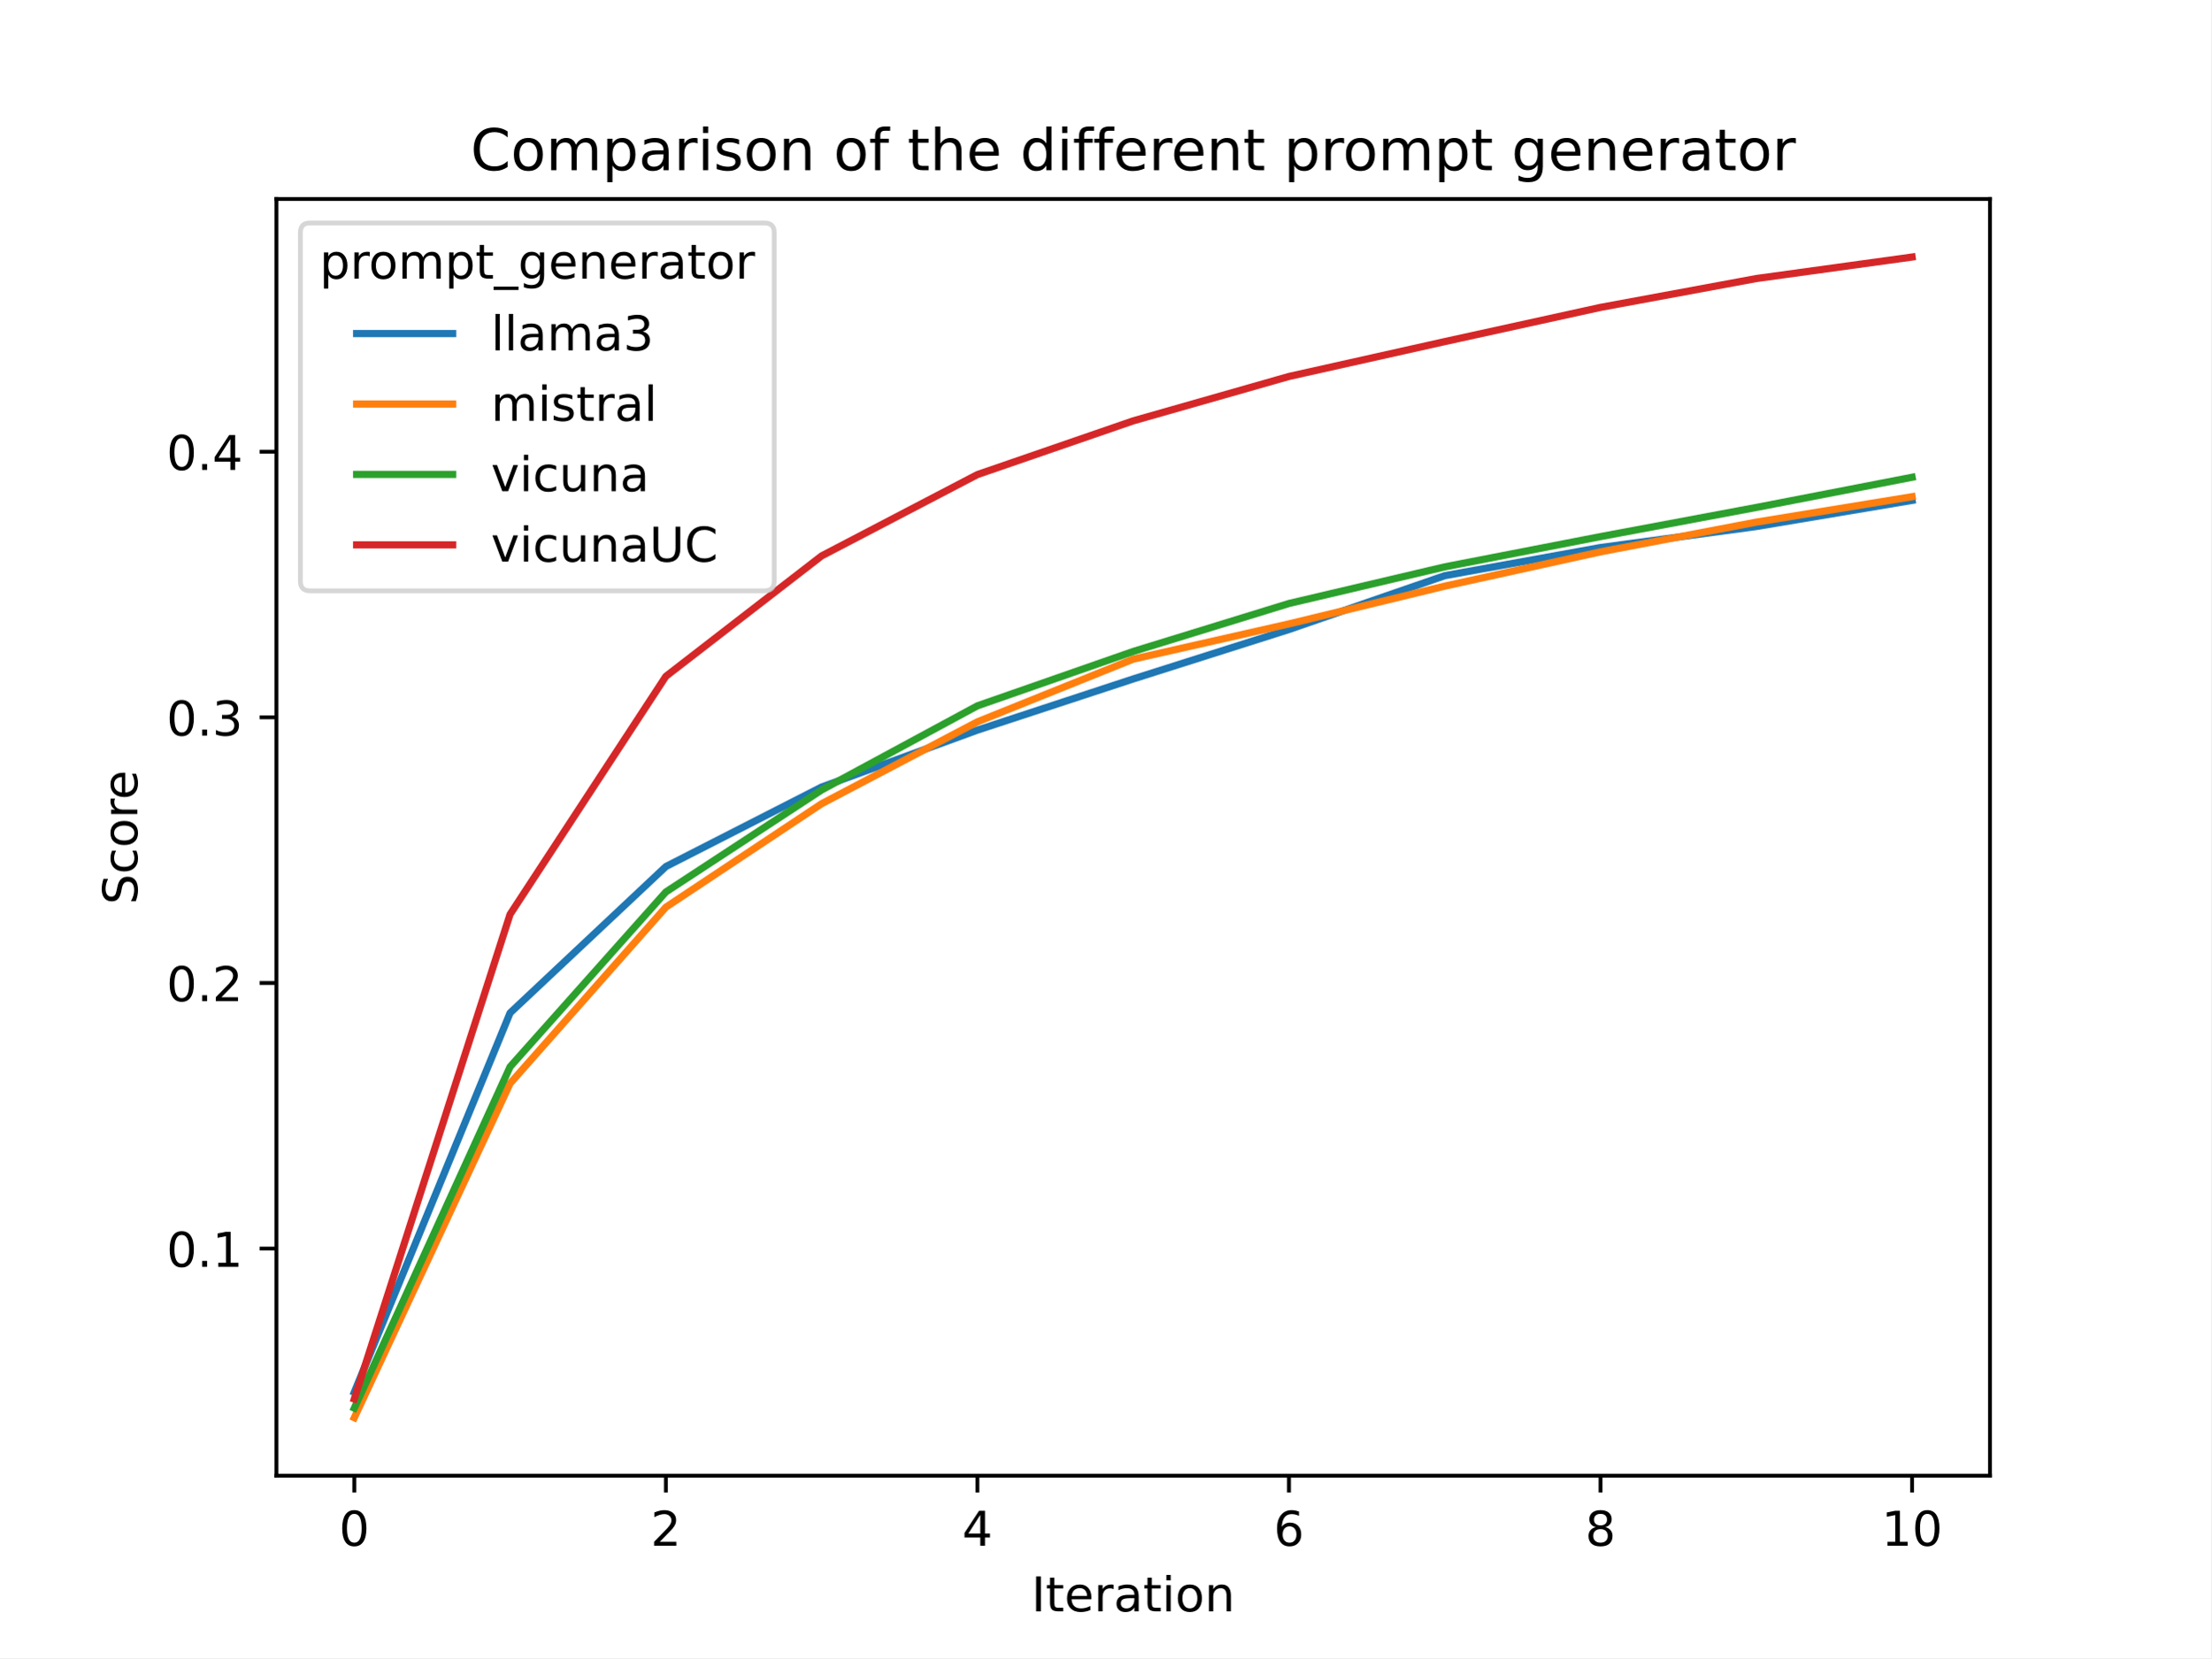
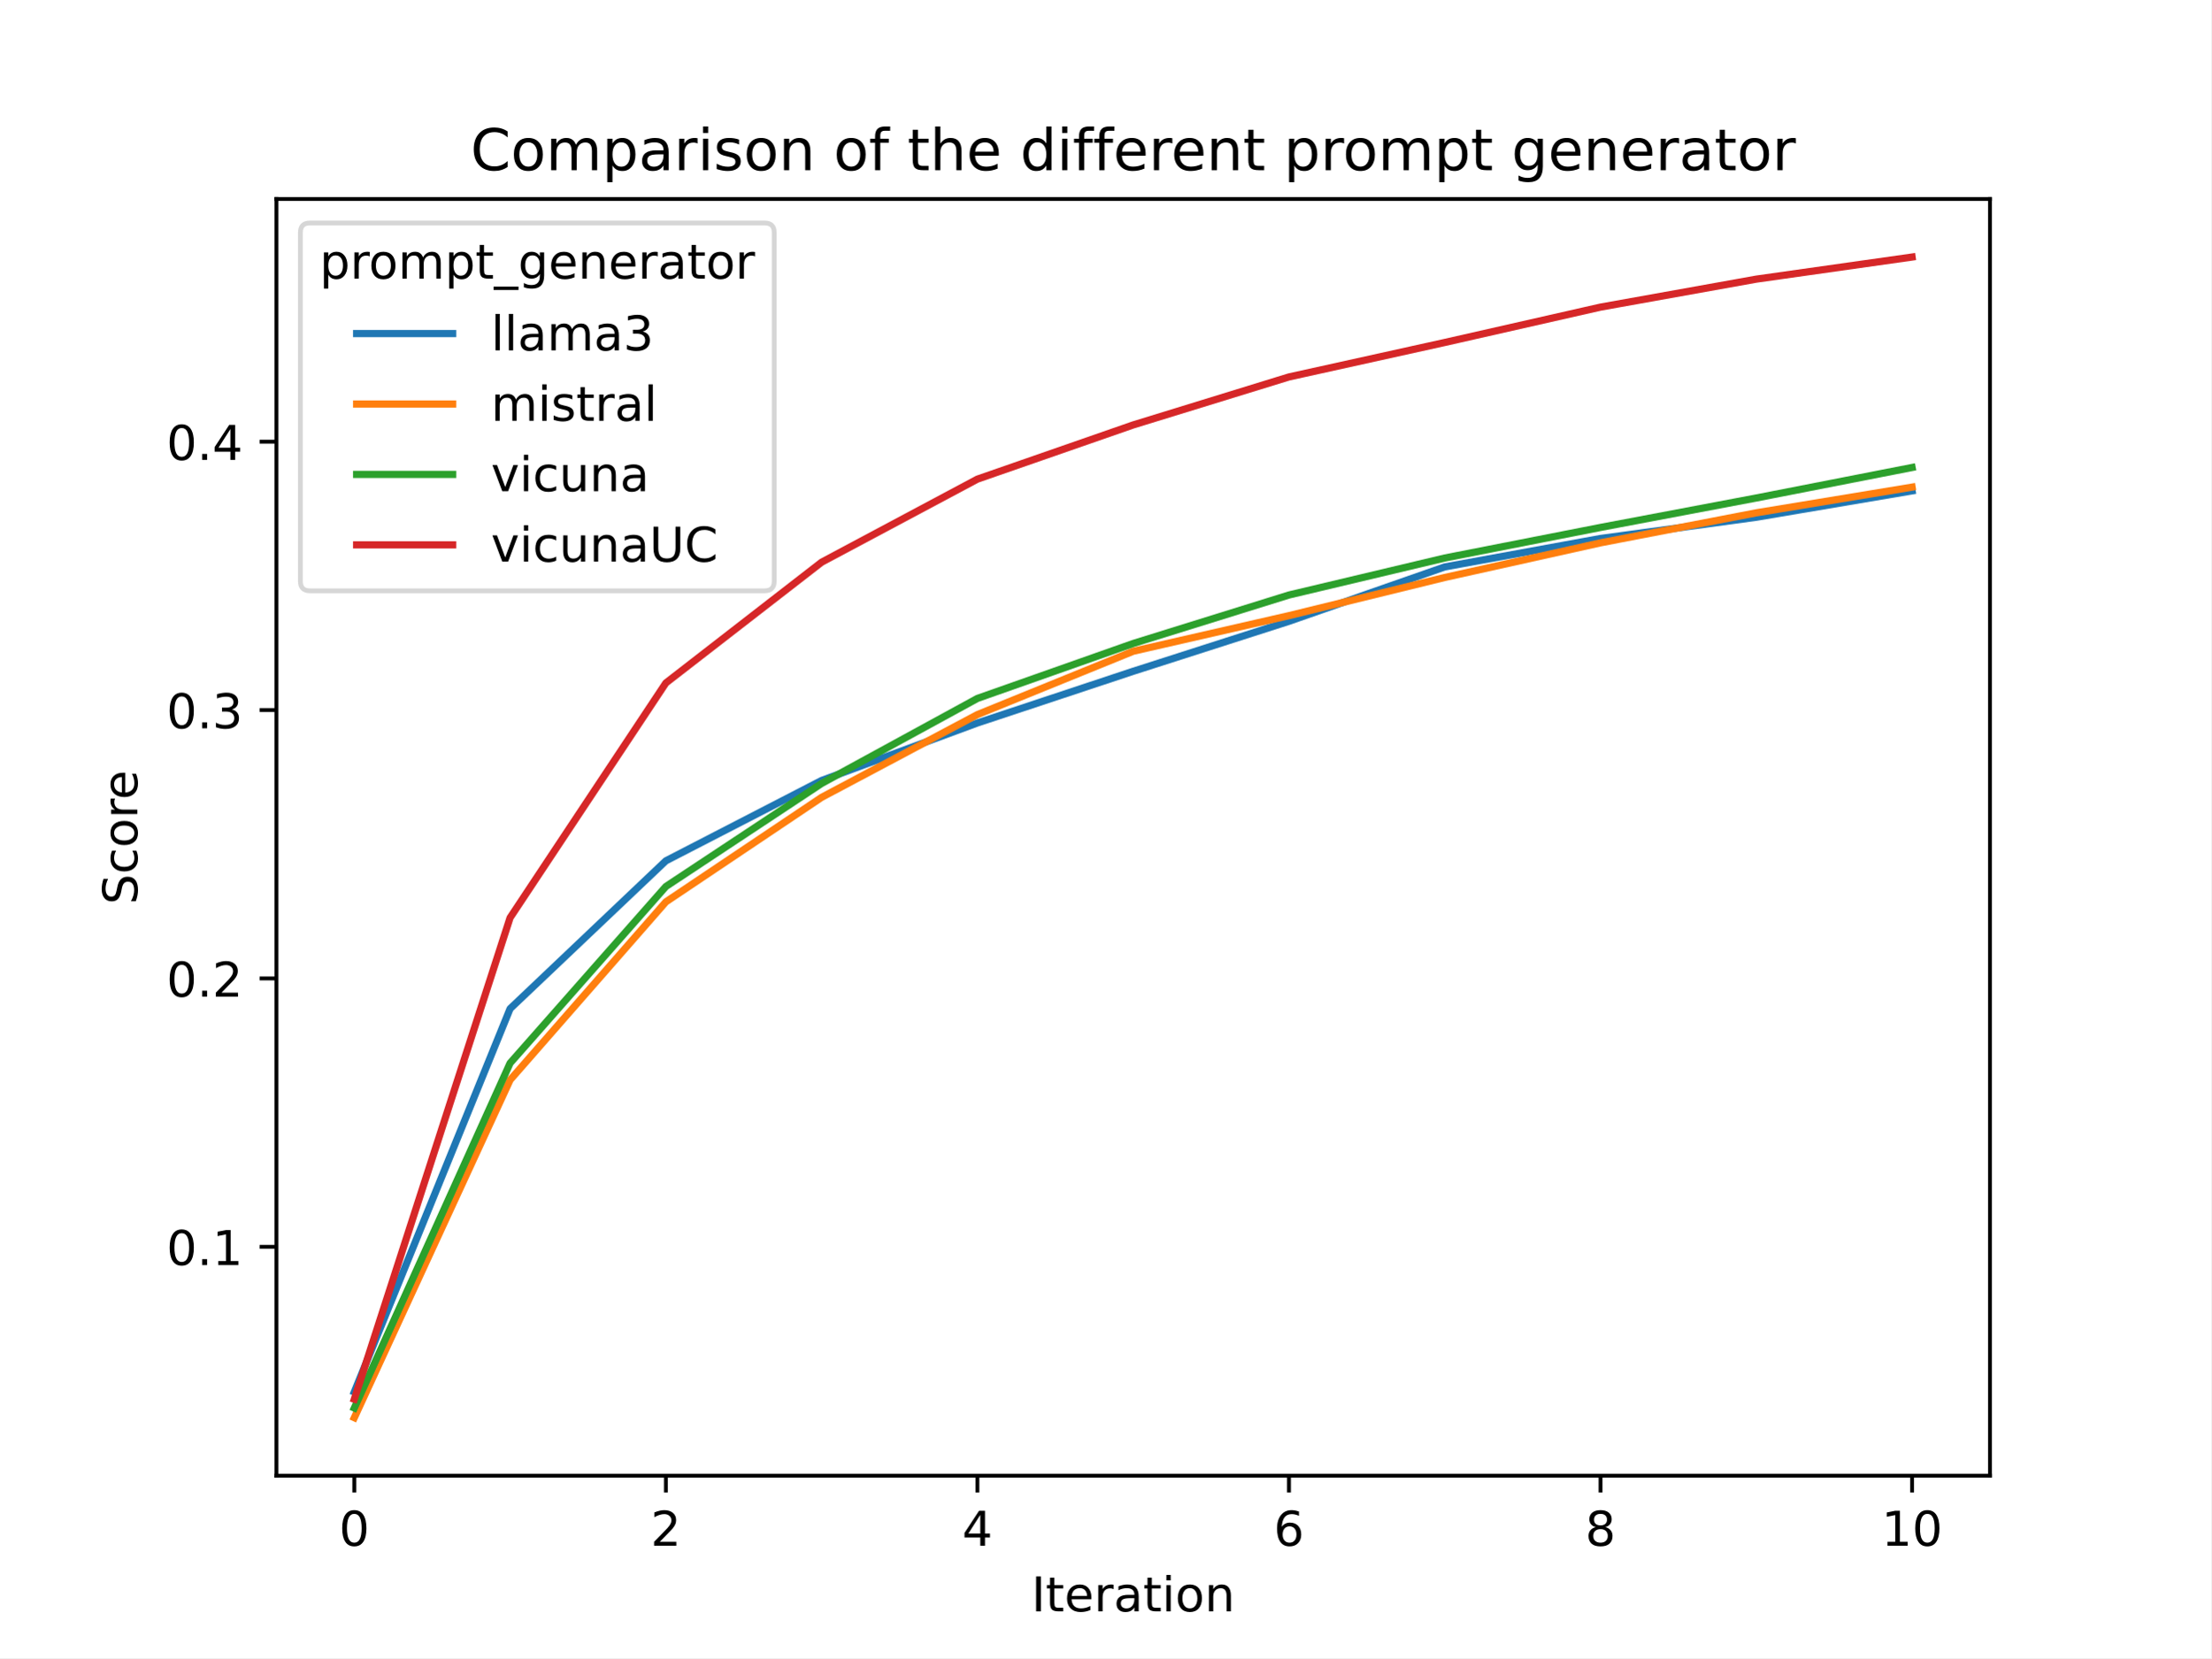
<svg xmlns="http://www.w3.org/2000/svg" xmlns:xlink="http://www.w3.org/1999/xlink" width="460.8pt" height="345.6pt" viewBox="0 0 460.8 345.6" version="1.1">
  <defs>
    <style type="text/css">*{stroke-linejoin: round; stroke-linecap: butt}</style>
  </defs>
  <g id="figure_1">
    <g id="patch_1">
      <path d="M 0 345.6  L 460.8 345.6  L 460.8 0  L 0 0  z " style="fill: #ffffff" />
    </g>
    <g id="axes_1">
      <g id="patch_2">
        <path d="M 57.6 307.584  L 414.72 307.584  L 414.72 41.472  L 57.6 41.472  z " style="fill: #ffffff" />
      </g>
      <g id="matplotlib.axis_1">
        <g id="xtick_1">
          <g id="line2d_1">
            <defs>
-               <path id="me46653e903" d="M 0 0  L 0 3.5  " style="stroke: #000000; stroke-width: 0.8" />
-             </defs>
-             <g>
-               <use xlink:href="#me46653e903" x="73.833" y="307.584" style="stroke: #000000; stroke-width: 0.8" />
+               <path id="m342d317d11" d="M 0 0  L 0 3.5  " style="stroke: #000000; stroke-width: 0.8" />
+             </defs>
+             <g>
+               <use xlink:href="#m342d317d11" x="73.833" y="307.584" style="stroke: #000000; stroke-width: 0.8" />
            </g>
          </g>
          <g id="text_1">
            <g transform="translate(70.65148 322.1824) scale(0.1 -0.1)">
              <defs>
                <path id="DejaVuSans-30" d="M 2034 4250  Q 1547 4250 1301 3770  Q 1056 3291 1056 2328  Q 1056 1369 1301 889  Q 1547 409 2034 409  Q 2525 409 2770 889  Q 3016 1369 3016 2328  Q 3016 3291 2770 3770  Q 2525 4250 2034 4250  z M 2034 4750  Q 2819 4750 3233 4129  Q 3647 3509 3647 2328  Q 3647 1150 3233 529  Q 2819 -91 2034 -91  Q 1250 -91 836 529  Q 422 1150 422 2328  Q 422 3509 836 4129  Q 1250 4750 2034 4750  z " transform="scale(0.015625)" />
              </defs>
              <use xlink:href="#DejaVuSans-30" />
            </g>
          </g>
        </g>
        <g id="xtick_2">
          <g id="line2d_2">
            <g>
-               <use xlink:href="#me46653e903" x="138.764" y="307.584" style="stroke: #000000; stroke-width: 0.8" />
+               <use xlink:href="#m342d317d11" x="138.764" y="307.584" style="stroke: #000000; stroke-width: 0.8" />
            </g>
          </g>
          <g id="text_2">
            <g transform="translate(135.5824 322.1824) scale(0.1 -0.1)">
              <defs>
                <path id="DejaVuSans-32" d="M 1228 531  L 3431 531  L 3431 0  L 469 0  L 469 531  Q 828 903 1448 1529  Q 2069 2156 2228 2338  Q 2531 2678 2651 2914  Q 2772 3150 2772 3378  Q 2772 3750 2511 3984  Q 2250 4219 1831 4219  Q 1534 4219 1204 4116  Q 875 4013 500 3803  L 500 4441  Q 881 4594 1212 4672  Q 1544 4750 1819 4750  Q 2544 4750 2975 4387  Q 3406 4025 3406 3419  Q 3406 3131 3298 2873  Q 3191 2616 2906 2266  Q 2828 2175 2409 1742  Q 1991 1309 1228 531  z " transform="scale(0.015625)" />
              </defs>
              <use xlink:href="#DejaVuSans-32" />
            </g>
          </g>
        </g>
        <g id="xtick_3">
          <g id="line2d_3">
            <g>
-               <use xlink:href="#me46653e903" x="203.695" y="307.584" style="stroke: #000000; stroke-width: 0.8" />
+               <use xlink:href="#m342d317d11" x="203.695" y="307.584" style="stroke: #000000; stroke-width: 0.8" />
            </g>
          </g>
          <g id="text_3">
            <g transform="translate(200.5133 322.1824) scale(0.1 -0.1)">
              <defs>
                <path id="DejaVuSans-34" d="M 2419 4116  L 825 1625  L 2419 1625  L 2419 4116  z M 2253 4666  L 3047 4666  L 3047 1625  L 3713 1625  L 3713 1100  L 3047 1100  L 3047 0  L 2419 0  L 2419 1100  L 313 1100  L 313 1709  L 2253 4666  z " transform="scale(0.015625)" />
              </defs>
              <use xlink:href="#DejaVuSans-34" />
            </g>
          </g>
        </g>
        <g id="xtick_4">
          <g id="line2d_4">
            <g>
-               <use xlink:href="#me46653e903" x="268.625" y="307.584" style="stroke: #000000; stroke-width: 0.8" />
+               <use xlink:href="#m342d317d11" x="268.625" y="307.584" style="stroke: #000000; stroke-width: 0.8" />
            </g>
          </g>
          <g id="text_4">
            <g transform="translate(265.4442 322.1824) scale(0.1 -0.1)">
              <defs>
                <path id="DejaVuSans-36" d="M 2113 2584  Q 1688 2584 1439 2293  Q 1191 2003 1191 1497  Q 1191 994 1439 701  Q 1688 409 2113 409  Q 2538 409 2786 701  Q 3034 994 3034 1497  Q 3034 2003 2786 2293  Q 2538 2584 2113 2584  z M 3366 4563  L 3366 3988  Q 3128 4100 2886 4159  Q 2644 4219 2406 4219  Q 1781 4219 1451 3797  Q 1122 3375 1075 2522  Q 1259 2794 1537 2939  Q 1816 3084 2150 3084  Q 2853 3084 3261 2657  Q 3669 2231 3669 1497  Q 3669 778 3244 343  Q 2819 -91 2113 -91  Q 1303 -91 875 529  Q 447 1150 447 2328  Q 447 3434 972 4092  Q 1497 4750 2381 4750  Q 2619 4750 2861 4703  Q 3103 4656 3366 4563  z " transform="scale(0.015625)" />
              </defs>
              <use xlink:href="#DejaVuSans-36" />
            </g>
          </g>
        </g>
        <g id="xtick_5">
          <g id="line2d_5">
            <g>
-               <use xlink:href="#me46653e903" x="333.556" y="307.584" style="stroke: #000000; stroke-width: 0.8" />
+               <use xlink:href="#m342d317d11" x="333.556" y="307.584" style="stroke: #000000; stroke-width: 0.8" />
            </g>
          </g>
          <g id="text_5">
            <g transform="translate(330.3751 322.1824) scale(0.1 -0.1)">
              <defs>
                <path id="DejaVuSans-38" d="M 2034 2216  Q 1584 2216 1326 1975  Q 1069 1734 1069 1313  Q 1069 891 1326 650  Q 1584 409 2034 409  Q 2484 409 2743 651  Q 3003 894 3003 1313  Q 3003 1734 2745 1975  Q 2488 2216 2034 2216  z M 1403 2484  Q 997 2584 770 2862  Q 544 3141 544 3541  Q 544 4100 942 4425  Q 1341 4750 2034 4750  Q 2731 4750 3128 4425  Q 3525 4100 3525 3541  Q 3525 3141 3298 2862  Q 3072 2584 2669 2484  Q 3125 2378 3379 2068  Q 3634 1759 3634 1313  Q 3634 634 3220 271  Q 2806 -91 2034 -91  Q 1263 -91 848 271  Q 434 634 434 1313  Q 434 1759 690 2068  Q 947 2378 1403 2484  z M 1172 3481  Q 1172 3119 1398 2916  Q 1625 2713 2034 2713  Q 2441 2713 2670 2916  Q 2900 3119 2900 3481  Q 2900 3844 2670 4047  Q 2441 4250 2034 4250  Q 1625 4250 1398 4047  Q 1172 3844 1172 3481  z " transform="scale(0.015625)" />
              </defs>
              <use xlink:href="#DejaVuSans-38" />
            </g>
          </g>
        </g>
        <g id="xtick_6">
          <g id="line2d_6">
            <g>
-               <use xlink:href="#me46653e903" x="398.487" y="307.584" style="stroke: #000000; stroke-width: 0.8" />
+               <use xlink:href="#m342d317d11" x="398.487" y="307.584" style="stroke: #000000; stroke-width: 0.8" />
            </g>
          </g>
          <g id="text_6">
            <g transform="translate(392.1248 322.1824) scale(0.1 -0.1)">
              <defs>
                <path id="DejaVuSans-31" d="M 794 531  L 1825 531  L 1825 4091  L 703 3866  L 703 4441  L 1819 4666  L 2450 4666  L 2450 531  L 3481 531  L 3481 0  L 794 0  L 794 531  z " transform="scale(0.015625)" />
              </defs>
              <use xlink:href="#DejaVuSans-31" />
              <use xlink:href="#DejaVuSans-30" x="63.623" />
            </g>
          </g>
        </g>
        <g id="text_7">
          <g transform="translate(214.9514 335.8606) scale(0.1 -0.1)">
            <defs>
              <path id="DejaVuSans-49" d="M 628 4666  L 1259 4666  L 1259 0  L 628 0  L 628 4666  z " transform="scale(0.015625)" />
              <path id="DejaVuSans-74" d="M 1172 4494  L 1172 3500  L 2356 3500  L 2356 3053  L 1172 3053  L 1172 1153  Q 1172 725 1289 603  Q 1406 481 1766 481  L 2356 481  L 2356 0  L 1766 0  Q 1100 0 847 248  Q 594 497 594 1153  L 594 3053  L 172 3053  L 172 3500  L 594 3500  L 594 4494  L 1172 4494  z " transform="scale(0.015625)" />
              <path id="DejaVuSans-65" d="M 3597 1894  L 3597 1613  L 953 1613  Q 991 1019 1311 708  Q 1631 397 2203 397  Q 2534 397 2845 478  Q 3156 559 3463 722  L 3463 178  Q 3153 47 2828 -22  Q 2503 -91 2169 -91  Q 1331 -91 842 396  Q 353 884 353 1716  Q 353 2575 817 3079  Q 1281 3584 2069 3584  Q 2775 3584 3186 3129  Q 3597 2675 3597 1894  z M 3022 2063  Q 3016 2534 2758 2815  Q 2500 3097 2075 3097  Q 1594 3097 1305 2825  Q 1016 2553 972 2059  L 3022 2063  z " transform="scale(0.015625)" />
              <path id="DejaVuSans-72" d="M 2631 2963  Q 2534 3019 2420 3045  Q 2306 3072 2169 3072  Q 1681 3072 1420 2755  Q 1159 2438 1159 1844  L 1159 0  L 581 0  L 581 3500  L 1159 3500  L 1159 2956  Q 1341 3275 1631 3429  Q 1922 3584 2338 3584  Q 2397 3584 2469 3576  Q 2541 3569 2628 3553  L 2631 2963  z " transform="scale(0.015625)" />
              <path id="DejaVuSans-61" d="M 2194 1759  Q 1497 1759 1228 1600  Q 959 1441 959 1056  Q 959 750 1161 570  Q 1363 391 1709 391  Q 2188 391 2477 730  Q 2766 1069 2766 1631  L 2766 1759  L 2194 1759  z M 3341 1997  L 3341 0  L 2766 0  L 2766 531  Q 2569 213 2275 61  Q 1981 -91 1556 -91  Q 1019 -91 701 211  Q 384 513 384 1019  Q 384 1609 779 1909  Q 1175 2209 1959 2209  L 2766 2209  L 2766 2266  Q 2766 2663 2505 2880  Q 2244 3097 1772 3097  Q 1472 3097 1187 3025  Q 903 2953 641 2809  L 641 3341  Q 956 3463 1253 3523  Q 1550 3584 1831 3584  Q 2591 3584 2966 3190  Q 3341 2797 3341 1997  z " transform="scale(0.015625)" />
              <path id="DejaVuSans-69" d="M 603 3500  L 1178 3500  L 1178 0  L 603 0  L 603 3500  z M 603 4863  L 1178 4863  L 1178 4134  L 603 4134  L 603 4863  z " transform="scale(0.015625)" />
              <path id="DejaVuSans-6f" d="M 1959 3097  Q 1497 3097 1228 2736  Q 959 2375 959 1747  Q 959 1119 1226 758  Q 1494 397 1959 397  Q 2419 397 2687 759  Q 2956 1122 2956 1747  Q 2956 2369 2687 2733  Q 2419 3097 1959 3097  z M 1959 3584  Q 2709 3584 3137 3096  Q 3566 2609 3566 1747  Q 3566 888 3137 398  Q 2709 -91 1959 -91  Q 1206 -91 779 398  Q 353 888 353 1747  Q 353 2609 779 3096  Q 1206 3584 1959 3584  z " transform="scale(0.015625)" />
              <path id="DejaVuSans-6e" d="M 3513 2113  L 3513 0  L 2938 0  L 2938 2094  Q 2938 2591 2744 2837  Q 2550 3084 2163 3084  Q 1697 3084 1428 2787  Q 1159 2491 1159 1978  L 1159 0  L 581 0  L 581 3500  L 1159 3500  L 1159 2956  Q 1366 3272 1645 3428  Q 1925 3584 2291 3584  Q 2894 3584 3203 3211  Q 3513 2838 3513 2113  z " transform="scale(0.015625)" />
            </defs>
            <use xlink:href="#DejaVuSans-49" />
            <use xlink:href="#DejaVuSans-74" x="29.492" />
            <use xlink:href="#DejaVuSans-65" x="68.701" />
            <use xlink:href="#DejaVuSans-72" x="130.225" />
            <use xlink:href="#DejaVuSans-61" x="171.338" />
            <use xlink:href="#DejaVuSans-74" x="232.617" />
            <use xlink:href="#DejaVuSans-69" x="271.826" />
            <use xlink:href="#DejaVuSans-6f" x="299.609" />
            <use xlink:href="#DejaVuSans-6e" x="360.791" />
          </g>
        </g>
      </g>
      <g id="matplotlib.axis_2">
        <g id="ytick_1">
          <g id="line2d_7">
            <defs>
-               <path id="m99c3e54655" d="M 0 0  L -3.5 0  " style="stroke: #000000; stroke-width: 0.8" />
-             </defs>
-             <g>
-               <use xlink:href="#m99c3e54655" x="57.6" y="260.245" style="stroke: #000000; stroke-width: 0.8" />
+               <path id="m809b2e76f2" d="M 0 0  L -3.5 0  " style="stroke: #000000; stroke-width: 0.8" />
+             </defs>
+             <g>
+               <use xlink:href="#m809b2e76f2" x="57.6" y="259.878" style="stroke: #000000; stroke-width: 0.8" />
            </g>
          </g>
          <g id="text_8">
-             <g transform="translate(34.69687 264.0439) scale(0.1 -0.1)">
+             <g transform="translate(34.69687 263.6774) scale(0.1 -0.1)">
              <defs>
                <path id="DejaVuSans-2e" d="M 684 794  L 1344 794  L 1344 0  L 684 0  L 684 794  z " transform="scale(0.015625)" />
              </defs>
              <use xlink:href="#DejaVuSans-30" />
              <use xlink:href="#DejaVuSans-2e" x="63.623" />
              <use xlink:href="#DejaVuSans-31" x="95.41" />
            </g>
          </g>
        </g>
        <g id="ytick_2">
          <g id="line2d_8">
            <g>
-               <use xlink:href="#m99c3e54655" x="57.6" y="204.88" style="stroke: #000000; stroke-width: 0.8" />
+               <use xlink:href="#m809b2e76f2" x="57.6" y="203.937" style="stroke: #000000; stroke-width: 0.8" />
            </g>
          </g>
          <g id="text_9">
-             <g transform="translate(34.69687 208.6787) scale(0.1 -0.1)">
+             <g transform="translate(34.69687 207.7364) scale(0.1 -0.1)">
              <use xlink:href="#DejaVuSans-30" />
              <use xlink:href="#DejaVuSans-2e" x="63.623" />
              <use xlink:href="#DejaVuSans-32" x="95.41" />
            </g>
          </g>
        </g>
        <g id="ytick_3">
          <g id="line2d_9">
            <g>
-               <use xlink:href="#m99c3e54655" x="57.6" y="149.514" style="stroke: #000000; stroke-width: 0.8" />
+               <use xlink:href="#m809b2e76f2" x="57.6" y="147.996" style="stroke: #000000; stroke-width: 0.8" />
            </g>
          </g>
          <g id="text_10">
-             <g transform="translate(34.69687 153.3135) scale(0.1 -0.1)">
+             <g transform="translate(34.69687 151.7954) scale(0.1 -0.1)">
              <defs>
                <path id="DejaVuSans-33" d="M 2597 2516  Q 3050 2419 3304 2112  Q 3559 1806 3559 1356  Q 3559 666 3084 287  Q 2609 -91 1734 -91  Q 1441 -91 1130 -33  Q 819 25 488 141  L 488 750  Q 750 597 1062 519  Q 1375 441 1716 441  Q 2309 441 2620 675  Q 2931 909 2931 1356  Q 2931 1769 2642 2001  Q 2353 2234 1838 2234  L 1294 2234  L 1294 2753  L 1863 2753  Q 2328 2753 2575 2939  Q 2822 3125 2822 3475  Q 2822 3834 2567 4026  Q 2313 4219 1838 4219  Q 1578 4219 1281 4162  Q 984 4106 628 3988  L 628 4550  Q 988 4650 1302 4700  Q 1616 4750 1894 4750  Q 2613 4750 3031 4423  Q 3450 4097 3450 3541  Q 3450 3153 3228 2886  Q 3006 2619 2597 2516  z " transform="scale(0.015625)" />
              </defs>
              <use xlink:href="#DejaVuSans-30" />
              <use xlink:href="#DejaVuSans-2e" x="63.623" />
              <use xlink:href="#DejaVuSans-33" x="95.41" />
            </g>
          </g>
        </g>
        <g id="ytick_4">
          <g id="line2d_10">
            <g>
-               <use xlink:href="#m99c3e54655" x="57.6" y="94.149" style="stroke: #000000; stroke-width: 0.8" />
+               <use xlink:href="#m809b2e76f2" x="57.6" y="92.055" style="stroke: #000000; stroke-width: 0.8" />
            </g>
          </g>
          <g id="text_11">
-             <g transform="translate(34.69687 97.94835) scale(0.1 -0.1)">
+             <g transform="translate(34.69687 95.85436) scale(0.1 -0.1)">
              <use xlink:href="#DejaVuSans-30" />
              <use xlink:href="#DejaVuSans-2e" x="63.623" />
              <use xlink:href="#DejaVuSans-34" x="95.41" />
            </g>
          </g>
        </g>
        <g id="text_12">
          <g transform="translate(28.61719 188.5303) rotate(-90) scale(0.1 -0.1)">
            <defs>
              <path id="DejaVuSans-53" d="M 3425 4513  L 3425 3897  Q 3066 4069 2747 4153  Q 2428 4238 2131 4238  Q 1616 4238 1336 4038  Q 1056 3838 1056 3469  Q 1056 3159 1242 3001  Q 1428 2844 1947 2747  L 2328 2669  Q 3034 2534 3370 2195  Q 3706 1856 3706 1288  Q 3706 609 3251 259  Q 2797 -91 1919 -91  Q 1588 -91 1214 -16  Q 841 59 441 206  L 441 856  Q 825 641 1194 531  Q 1563 422 1919 422  Q 2459 422 2753 634  Q 3047 847 3047 1241  Q 3047 1584 2836 1778  Q 2625 1972 2144 2069  L 1759 2144  Q 1053 2284 737 2584  Q 422 2884 422 3419  Q 422 4038 858 4394  Q 1294 4750 2059 4750  Q 2388 4750 2728 4690  Q 3069 4631 3425 4513  z " transform="scale(0.015625)" />
              <path id="DejaVuSans-63" d="M 3122 3366  L 3122 2828  Q 2878 2963 2633 3030  Q 2388 3097 2138 3097  Q 1578 3097 1268 2742  Q 959 2388 959 1747  Q 959 1106 1268 751  Q 1578 397 2138 397  Q 2388 397 2633 464  Q 2878 531 3122 666  L 3122 134  Q 2881 22 2623 -34  Q 2366 -91 2075 -91  Q 1284 -91 818 406  Q 353 903 353 1747  Q 353 2603 823 3093  Q 1294 3584 2113 3584  Q 2378 3584 2631 3529  Q 2884 3475 3122 3366  z " transform="scale(0.015625)" />
            </defs>
            <use xlink:href="#DejaVuSans-53" />
            <use xlink:href="#DejaVuSans-63" x="63.477" />
            <use xlink:href="#DejaVuSans-6f" x="118.457" />
            <use xlink:href="#DejaVuSans-72" x="179.639" />
            <use xlink:href="#DejaVuSans-65" x="218.502" />
          </g>
        </g>
      </g>
      <g id="line2d_11">
-         <path d="M 73.833 290.183  L 106.298 211.125  L 138.764 180.618  L 171.229 164.04  L 203.695 152.177  L 236.16 141.514  L 268.625 131.204  L 301.091 119.985  L 333.556 114.115  L 366.022 109.739  L 398.487 104.294  " clip-path="url(#pa82c0f9bfc)" style="fill: none; stroke: #1f77b4; stroke-width: 1.5; stroke-linecap: square" />
+         <path d="M 73.833 290.128  L 106.298 210.248  L 138.764 179.424  L 171.229 162.673  L 203.695 150.686  L 236.16 139.913  L 268.625 129.495  L 301.091 118.16  L 333.556 112.229  L 366.022 107.807  L 398.487 102.306  " clip-path="url(#pa7c3afe62a)" style="fill: none; stroke: #1f77b4; stroke-width: 1.5; stroke-linecap: square" />
      </g>
      <g id="line2d_12">
-         <path d="M 73.833 295.488  L 106.298 225.826  L 138.764 189.087  L 171.229 167.522  L 203.695 150.449  L 236.16 137.385  L 268.625 130.035  L 301.091 122.165  L 333.556 115.016  L 366.022 108.823  L 398.487 103.522  " clip-path="url(#pa82c0f9bfc)" style="fill: none; stroke: #ff7f0e; stroke-width: 1.5; stroke-linecap: square" />
+         <path d="M 73.833 295.488  L 106.298 225.102  L 138.764 187.98  L 171.229 166.191  L 203.695 148.941  L 236.16 135.74  L 268.625 128.314  L 301.091 120.362  L 333.556 113.139  L 366.022 106.882  L 398.487 101.526  " clip-path="url(#pa7c3afe62a)" style="fill: none; stroke: #ff7f0e; stroke-width: 1.5; stroke-linecap: square" />
      </g>
      <g id="line2d_13">
-         <path d="M 73.833 293.501  L 106.298 222.354  L 138.764 185.914  L 171.229 164.653  L 203.695 147.113  L 236.16 135.783  L 268.625 125.781  L 301.091 118.148  L 333.556 111.84  L 366.022 105.763  L 398.487 99.471  " clip-path="url(#pa82c0f9bfc)" style="fill: none; stroke: #2ca02c; stroke-width: 1.5; stroke-linecap: square" />
+         <path d="M 73.833 293.48  L 106.298 221.593  L 138.764 184.775  L 171.229 163.292  L 203.695 145.57  L 236.16 134.122  L 268.625 124.016  L 301.091 116.303  L 333.556 109.93  L 366.022 103.79  L 398.487 97.432  " clip-path="url(#pa7c3afe62a)" style="fill: none; stroke: #2ca02c; stroke-width: 1.5; stroke-linecap: square" />
      </g>
      <g id="line2d_14">
-         <path d="M 73.833 291.593  L 106.298 190.574  L 138.764 140.967  L 171.229 115.864  L 203.695 98.912  L 236.16 87.718  L 268.625 78.46  L 301.091 71.196  L 333.556 64.062  L 366.022 58.052  L 398.487 53.568  " clip-path="url(#pa82c0f9bfc)" style="fill: none; stroke: #d62728; stroke-width: 1.5; stroke-linecap: square" />
+         <path d="M 73.833 291.642  L 106.298 191.291  L 138.764 142.349  L 171.229 117.177  L 203.695 99.862  L 236.16 88.565  L 268.625 78.562  L 301.091 71.378  L 333.556 64.006  L 366.022 58.175  L 398.487 53.568  " clip-path="url(#pa7c3afe62a)" style="fill: none; stroke: #d62728; stroke-width: 1.5; stroke-linecap: square" />
      </g>
      <g id="patch_3">
        <path d="M 57.6 307.584  L 57.6 41.472  " style="fill: none; stroke: #000000; stroke-width: 0.8; stroke-linejoin: miter; stroke-linecap: square" />
      </g>
      <g id="patch_4">
        <path d="M 414.72 307.584  L 414.72 41.472  " style="fill: none; stroke: #000000; stroke-width: 0.8; stroke-linejoin: miter; stroke-linecap: square" />
      </g>
      <g id="patch_5">
        <path d="M 57.6 307.584  L 414.72 307.584  " style="fill: none; stroke: #000000; stroke-width: 0.8; stroke-linejoin: miter; stroke-linecap: square" />
      </g>
      <g id="patch_6">
        <path d="M 57.6 41.472  L 414.72 41.472  " style="fill: none; stroke: #000000; stroke-width: 0.8; stroke-linejoin: miter; stroke-linecap: square" />
      </g>
      <g id="text_13">
        <g transform="translate(98.055 35.472) scale(0.12 -0.12)">
          <defs>
            <path id="DejaVuSans-43" d="M 4122 4306  L 4122 3641  Q 3803 3938 3442 4084  Q 3081 4231 2675 4231  Q 1875 4231 1450 3742  Q 1025 3253 1025 2328  Q 1025 1406 1450 917  Q 1875 428 2675 428  Q 3081 428 3442 575  Q 3803 722 4122 1019  L 4122 359  Q 3791 134 3420 21  Q 3050 -91 2638 -91  Q 1578 -91 968 557  Q 359 1206 359 2328  Q 359 3453 968 4101  Q 1578 4750 2638 4750  Q 3056 4750 3426 4639  Q 3797 4528 4122 4306  z " transform="scale(0.015625)" />
            <path id="DejaVuSans-6d" d="M 3328 2828  Q 3544 3216 3844 3400  Q 4144 3584 4550 3584  Q 5097 3584 5394 3201  Q 5691 2819 5691 2113  L 5691 0  L 5113 0  L 5113 2094  Q 5113 2597 4934 2840  Q 4756 3084 4391 3084  Q 3944 3084 3684 2787  Q 3425 2491 3425 1978  L 3425 0  L 2847 0  L 2847 2094  Q 2847 2600 2669 2842  Q 2491 3084 2119 3084  Q 1678 3084 1418 2786  Q 1159 2488 1159 1978  L 1159 0  L 581 0  L 581 3500  L 1159 3500  L 1159 2956  Q 1356 3278 1631 3431  Q 1906 3584 2284 3584  Q 2666 3584 2933 3390  Q 3200 3197 3328 2828  z " transform="scale(0.015625)" />
            <path id="DejaVuSans-70" d="M 1159 525  L 1159 -1331  L 581 -1331  L 581 3500  L 1159 3500  L 1159 2969  Q 1341 3281 1617 3432  Q 1894 3584 2278 3584  Q 2916 3584 3314 3078  Q 3713 2572 3713 1747  Q 3713 922 3314 415  Q 2916 -91 2278 -91  Q 1894 -91 1617 61  Q 1341 213 1159 525  z M 3116 1747  Q 3116 2381 2855 2742  Q 2594 3103 2138 3103  Q 1681 3103 1420 2742  Q 1159 2381 1159 1747  Q 1159 1113 1420 752  Q 1681 391 2138 391  Q 2594 391 2855 752  Q 3116 1113 3116 1747  z " transform="scale(0.015625)" />
            <path id="DejaVuSans-73" d="M 2834 3397  L 2834 2853  Q 2591 2978 2328 3040  Q 2066 3103 1784 3103  Q 1356 3103 1142 2972  Q 928 2841 928 2578  Q 928 2378 1081 2264  Q 1234 2150 1697 2047  L 1894 2003  Q 2506 1872 2764 1633  Q 3022 1394 3022 966  Q 3022 478 2636 193  Q 2250 -91 1575 -91  Q 1294 -91 989 -36  Q 684 19 347 128  L 347 722  Q 666 556 975 473  Q 1284 391 1588 391  Q 1994 391 2212 530  Q 2431 669 2431 922  Q 2431 1156 2273 1281  Q 2116 1406 1581 1522  L 1381 1569  Q 847 1681 609 1914  Q 372 2147 372 2553  Q 372 3047 722 3315  Q 1072 3584 1716 3584  Q 2034 3584 2315 3537  Q 2597 3491 2834 3397  z " transform="scale(0.015625)" />
            <path id="DejaVuSans-20" transform="scale(0.015625)" />
            <path id="DejaVuSans-66" d="M 2375 4863  L 2375 4384  L 1825 4384  Q 1516 4384 1395 4259  Q 1275 4134 1275 3809  L 1275 3500  L 2222 3500  L 2222 3053  L 1275 3053  L 1275 0  L 697 0  L 697 3053  L 147 3053  L 147 3500  L 697 3500  L 697 3744  Q 697 4328 969 4595  Q 1241 4863 1831 4863  L 2375 4863  z " transform="scale(0.015625)" />
            <path id="DejaVuSans-68" d="M 3513 2113  L 3513 0  L 2938 0  L 2938 2094  Q 2938 2591 2744 2837  Q 2550 3084 2163 3084  Q 1697 3084 1428 2787  Q 1159 2491 1159 1978  L 1159 0  L 581 0  L 581 4863  L 1159 4863  L 1159 2956  Q 1366 3272 1645 3428  Q 1925 3584 2291 3584  Q 2894 3584 3203 3211  Q 3513 2838 3513 2113  z " transform="scale(0.015625)" />
            <path id="DejaVuSans-64" d="M 2906 2969  L 2906 4863  L 3481 4863  L 3481 0  L 2906 0  L 2906 525  Q 2725 213 2448 61  Q 2172 -91 1784 -91  Q 1150 -91 751 415  Q 353 922 353 1747  Q 353 2572 751 3078  Q 1150 3584 1784 3584  Q 2172 3584 2448 3432  Q 2725 3281 2906 2969  z M 947 1747  Q 947 1113 1208 752  Q 1469 391 1925 391  Q 2381 391 2643 752  Q 2906 1113 2906 1747  Q 2906 2381 2643 2742  Q 2381 3103 1925 3103  Q 1469 3103 1208 2742  Q 947 2381 947 1747  z " transform="scale(0.015625)" />
            <path id="DejaVuSans-67" d="M 2906 1791  Q 2906 2416 2648 2759  Q 2391 3103 1925 3103  Q 1463 3103 1205 2759  Q 947 2416 947 1791  Q 947 1169 1205 825  Q 1463 481 1925 481  Q 2391 481 2648 825  Q 2906 1169 2906 1791  z M 3481 434  Q 3481 -459 3084 -895  Q 2688 -1331 1869 -1331  Q 1566 -1331 1297 -1286  Q 1028 -1241 775 -1147  L 775 -588  Q 1028 -725 1275 -790  Q 1522 -856 1778 -856  Q 2344 -856 2625 -561  Q 2906 -266 2906 331  L 2906 616  Q 2728 306 2450 153  Q 2172 0 1784 0  Q 1141 0 747 490  Q 353 981 353 1791  Q 353 2603 747 3093  Q 1141 3584 1784 3584  Q 2172 3584 2450 3431  Q 2728 3278 2906 2969  L 2906 3500  L 3481 3500  L 3481 434  z " transform="scale(0.015625)" />
          </defs>
          <use xlink:href="#DejaVuSans-43" />
          <use xlink:href="#DejaVuSans-6f" x="69.824" />
          <use xlink:href="#DejaVuSans-6d" x="131.006" />
          <use xlink:href="#DejaVuSans-70" x="228.418" />
          <use xlink:href="#DejaVuSans-61" x="291.895" />
          <use xlink:href="#DejaVuSans-72" x="353.174" />
          <use xlink:href="#DejaVuSans-69" x="394.287" />
          <use xlink:href="#DejaVuSans-73" x="422.07" />
          <use xlink:href="#DejaVuSans-6f" x="474.17" />
          <use xlink:href="#DejaVuSans-6e" x="535.352" />
          <use xlink:href="#DejaVuSans-20" x="598.73" />
          <use xlink:href="#DejaVuSans-6f" x="630.518" />
          <use xlink:href="#DejaVuSans-66" x="691.699" />
          <use xlink:href="#DejaVuSans-20" x="726.904" />
          <use xlink:href="#DejaVuSans-74" x="758.691" />
          <use xlink:href="#DejaVuSans-68" x="797.9" />
          <use xlink:href="#DejaVuSans-65" x="861.279" />
          <use xlink:href="#DejaVuSans-20" x="922.803" />
          <use xlink:href="#DejaVuSans-64" x="954.59" />
          <use xlink:href="#DejaVuSans-69" x="1018.066" />
          <use xlink:href="#DejaVuSans-66" x="1045.85" />
          <use xlink:href="#DejaVuSans-66" x="1081.055" />
          <use xlink:href="#DejaVuSans-65" x="1116.26" />
          <use xlink:href="#DejaVuSans-72" x="1177.783" />
          <use xlink:href="#DejaVuSans-65" x="1216.646" />
          <use xlink:href="#DejaVuSans-6e" x="1278.17" />
          <use xlink:href="#DejaVuSans-74" x="1341.549" />
          <use xlink:href="#DejaVuSans-20" x="1380.758" />
          <use xlink:href="#DejaVuSans-70" x="1412.545" />
          <use xlink:href="#DejaVuSans-72" x="1476.021" />
          <use xlink:href="#DejaVuSans-6f" x="1514.885" />
          <use xlink:href="#DejaVuSans-6d" x="1576.066" />
          <use xlink:href="#DejaVuSans-70" x="1673.479" />
          <use xlink:href="#DejaVuSans-74" x="1736.955" />
          <use xlink:href="#DejaVuSans-20" x="1776.164" />
          <use xlink:href="#DejaVuSans-67" x="1807.951" />
          <use xlink:href="#DejaVuSans-65" x="1871.428" />
          <use xlink:href="#DejaVuSans-6e" x="1932.951" />
          <use xlink:href="#DejaVuSans-65" x="1996.33" />
          <use xlink:href="#DejaVuSans-72" x="2057.854" />
          <use xlink:href="#DejaVuSans-61" x="2098.967" />
          <use xlink:href="#DejaVuSans-74" x="2160.246" />
          <use xlink:href="#DejaVuSans-6f" x="2199.455" />
          <use xlink:href="#DejaVuSans-72" x="2260.637" />
        </g>
      </g>
      <g id="legend_1">
        <g id="patch_7">
          <path d="M 64.6 123.141  L 159.344 123.141  Q 161.344 123.141 161.344 121.141  L 161.344 48.472  Q 161.344 46.472 159.344 46.472  L 64.6 46.472  Q 62.6 46.472 62.6 48.472  L 62.6 121.141  Q 62.6 123.141 64.6 123.141  z " style="fill: #ffffff; opacity: 0.8; stroke: #cccccc; stroke-linejoin: miter" />
        </g>
        <g id="text_14">
          <g transform="translate(66.6 58.07044) scale(0.1 -0.1)">
            <defs>
              <path id="DejaVuSans-5f" d="M 3263 -1063  L 3263 -1509  L -63 -1509  L -63 -1063  L 3263 -1063  z " transform="scale(0.015625)" />
            </defs>
            <use xlink:href="#DejaVuSans-70" />
            <use xlink:href="#DejaVuSans-72" x="63.477" />
            <use xlink:href="#DejaVuSans-6f" x="102.34" />
            <use xlink:href="#DejaVuSans-6d" x="163.521" />
            <use xlink:href="#DejaVuSans-70" x="260.934" />
            <use xlink:href="#DejaVuSans-74" x="324.41" />
            <use xlink:href="#DejaVuSans-5f" x="363.619" />
            <use xlink:href="#DejaVuSans-67" x="413.619" />
            <use xlink:href="#DejaVuSans-65" x="477.096" />
            <use xlink:href="#DejaVuSans-6e" x="538.619" />
            <use xlink:href="#DejaVuSans-65" x="601.998" />
            <use xlink:href="#DejaVuSans-72" x="663.521" />
            <use xlink:href="#DejaVuSans-61" x="704.635" />
            <use xlink:href="#DejaVuSans-74" x="765.914" />
            <use xlink:href="#DejaVuSans-6f" x="805.123" />
            <use xlink:href="#DejaVuSans-72" x="866.305" />
          </g>
        </g>
        <g id="line2d_15">
          <path d="M 74.322 69.527  L 84.322 69.527  L 94.322 69.527  " style="fill: none; stroke: #1f77b4; stroke-width: 1.5; stroke-linecap: square" />
        </g>
        <g id="text_15">
          <g transform="translate(102.3219 73.02669) scale(0.1 -0.1)">
            <defs>
              <path id="DejaVuSans-6c" d="M 603 4863  L 1178 4863  L 1178 0  L 603 0  L 603 4863  z " transform="scale(0.015625)" />
            </defs>
            <use xlink:href="#DejaVuSans-6c" />
            <use xlink:href="#DejaVuSans-6c" x="27.783" />
            <use xlink:href="#DejaVuSans-61" x="55.566" />
            <use xlink:href="#DejaVuSans-6d" x="116.846" />
            <use xlink:href="#DejaVuSans-61" x="214.258" />
            <use xlink:href="#DejaVuSans-33" x="275.537" />
          </g>
        </g>
        <g id="line2d_16">
          <path d="M 74.322 84.205  L 84.322 84.205  L 94.322 84.205  " style="fill: none; stroke: #ff7f0e; stroke-width: 1.5; stroke-linecap: square" />
        </g>
        <g id="text_16">
          <g transform="translate(102.3219 87.70481) scale(0.1 -0.1)">
            <use xlink:href="#DejaVuSans-6d" />
            <use xlink:href="#DejaVuSans-69" x="97.412" />
            <use xlink:href="#DejaVuSans-73" x="125.195" />
            <use xlink:href="#DejaVuSans-74" x="177.295" />
            <use xlink:href="#DejaVuSans-72" x="216.504" />
            <use xlink:href="#DejaVuSans-61" x="257.617" />
            <use xlink:href="#DejaVuSans-6c" x="318.896" />
          </g>
        </g>
        <g id="line2d_17">
          <path d="M 74.322 98.883  L 84.322 98.883  L 94.322 98.883  " style="fill: none; stroke: #2ca02c; stroke-width: 1.5; stroke-linecap: square" />
        </g>
        <g id="text_17">
          <g transform="translate(102.3219 102.3829) scale(0.1 -0.1)">
            <defs>
              <path id="DejaVuSans-76" d="M 191 3500  L 800 3500  L 1894 563  L 2988 3500  L 3597 3500  L 2284 0  L 1503 0  L 191 3500  z " transform="scale(0.015625)" />
              <path id="DejaVuSans-75" d="M 544 1381  L 544 3500  L 1119 3500  L 1119 1403  Q 1119 906 1312 657  Q 1506 409 1894 409  Q 2359 409 2629 706  Q 2900 1003 2900 1516  L 2900 3500  L 3475 3500  L 3475 0  L 2900 0  L 2900 538  Q 2691 219 2414 64  Q 2138 -91 1772 -91  Q 1169 -91 856 284  Q 544 659 544 1381  z M 1991 3584  L 1991 3584  z " transform="scale(0.015625)" />
            </defs>
            <use xlink:href="#DejaVuSans-76" />
            <use xlink:href="#DejaVuSans-69" x="59.18" />
            <use xlink:href="#DejaVuSans-63" x="86.963" />
            <use xlink:href="#DejaVuSans-75" x="141.943" />
            <use xlink:href="#DejaVuSans-6e" x="205.322" />
            <use xlink:href="#DejaVuSans-61" x="268.701" />
          </g>
        </g>
        <g id="line2d_18">
          <path d="M 74.322 113.561  L 84.322 113.561  L 94.322 113.561  " style="fill: none; stroke: #d62728; stroke-width: 1.5; stroke-linecap: square" />
        </g>
        <g id="text_18">
          <g transform="translate(102.3219 117.0611) scale(0.1 -0.1)">
            <defs>
              <path id="DejaVuSans-55" d="M 556 4666  L 1191 4666  L 1191 1831  Q 1191 1081 1462 751  Q 1734 422 2344 422  Q 2950 422 3222 751  Q 3494 1081 3494 1831  L 3494 4666  L 4128 4666  L 4128 1753  Q 4128 841 3676 375  Q 3225 -91 2344 -91  Q 1459 -91 1007 375  Q 556 841 556 1753  L 556 4666  z " transform="scale(0.015625)" />
            </defs>
            <use xlink:href="#DejaVuSans-76" />
            <use xlink:href="#DejaVuSans-69" x="59.18" />
            <use xlink:href="#DejaVuSans-63" x="86.963" />
            <use xlink:href="#DejaVuSans-75" x="141.943" />
            <use xlink:href="#DejaVuSans-6e" x="205.322" />
            <use xlink:href="#DejaVuSans-61" x="268.701" />
            <use xlink:href="#DejaVuSans-55" x="329.98" />
            <use xlink:href="#DejaVuSans-43" x="403.174" />
          </g>
        </g>
      </g>
    </g>
  </g>
  <defs>
-     <clipPath id="pa82c0f9bfc">
+     <clipPath id="pa7c3afe62a">
      <rect x="57.6" y="41.472" width="357.12" height="266.112" />
    </clipPath>
  </defs>
</svg>
